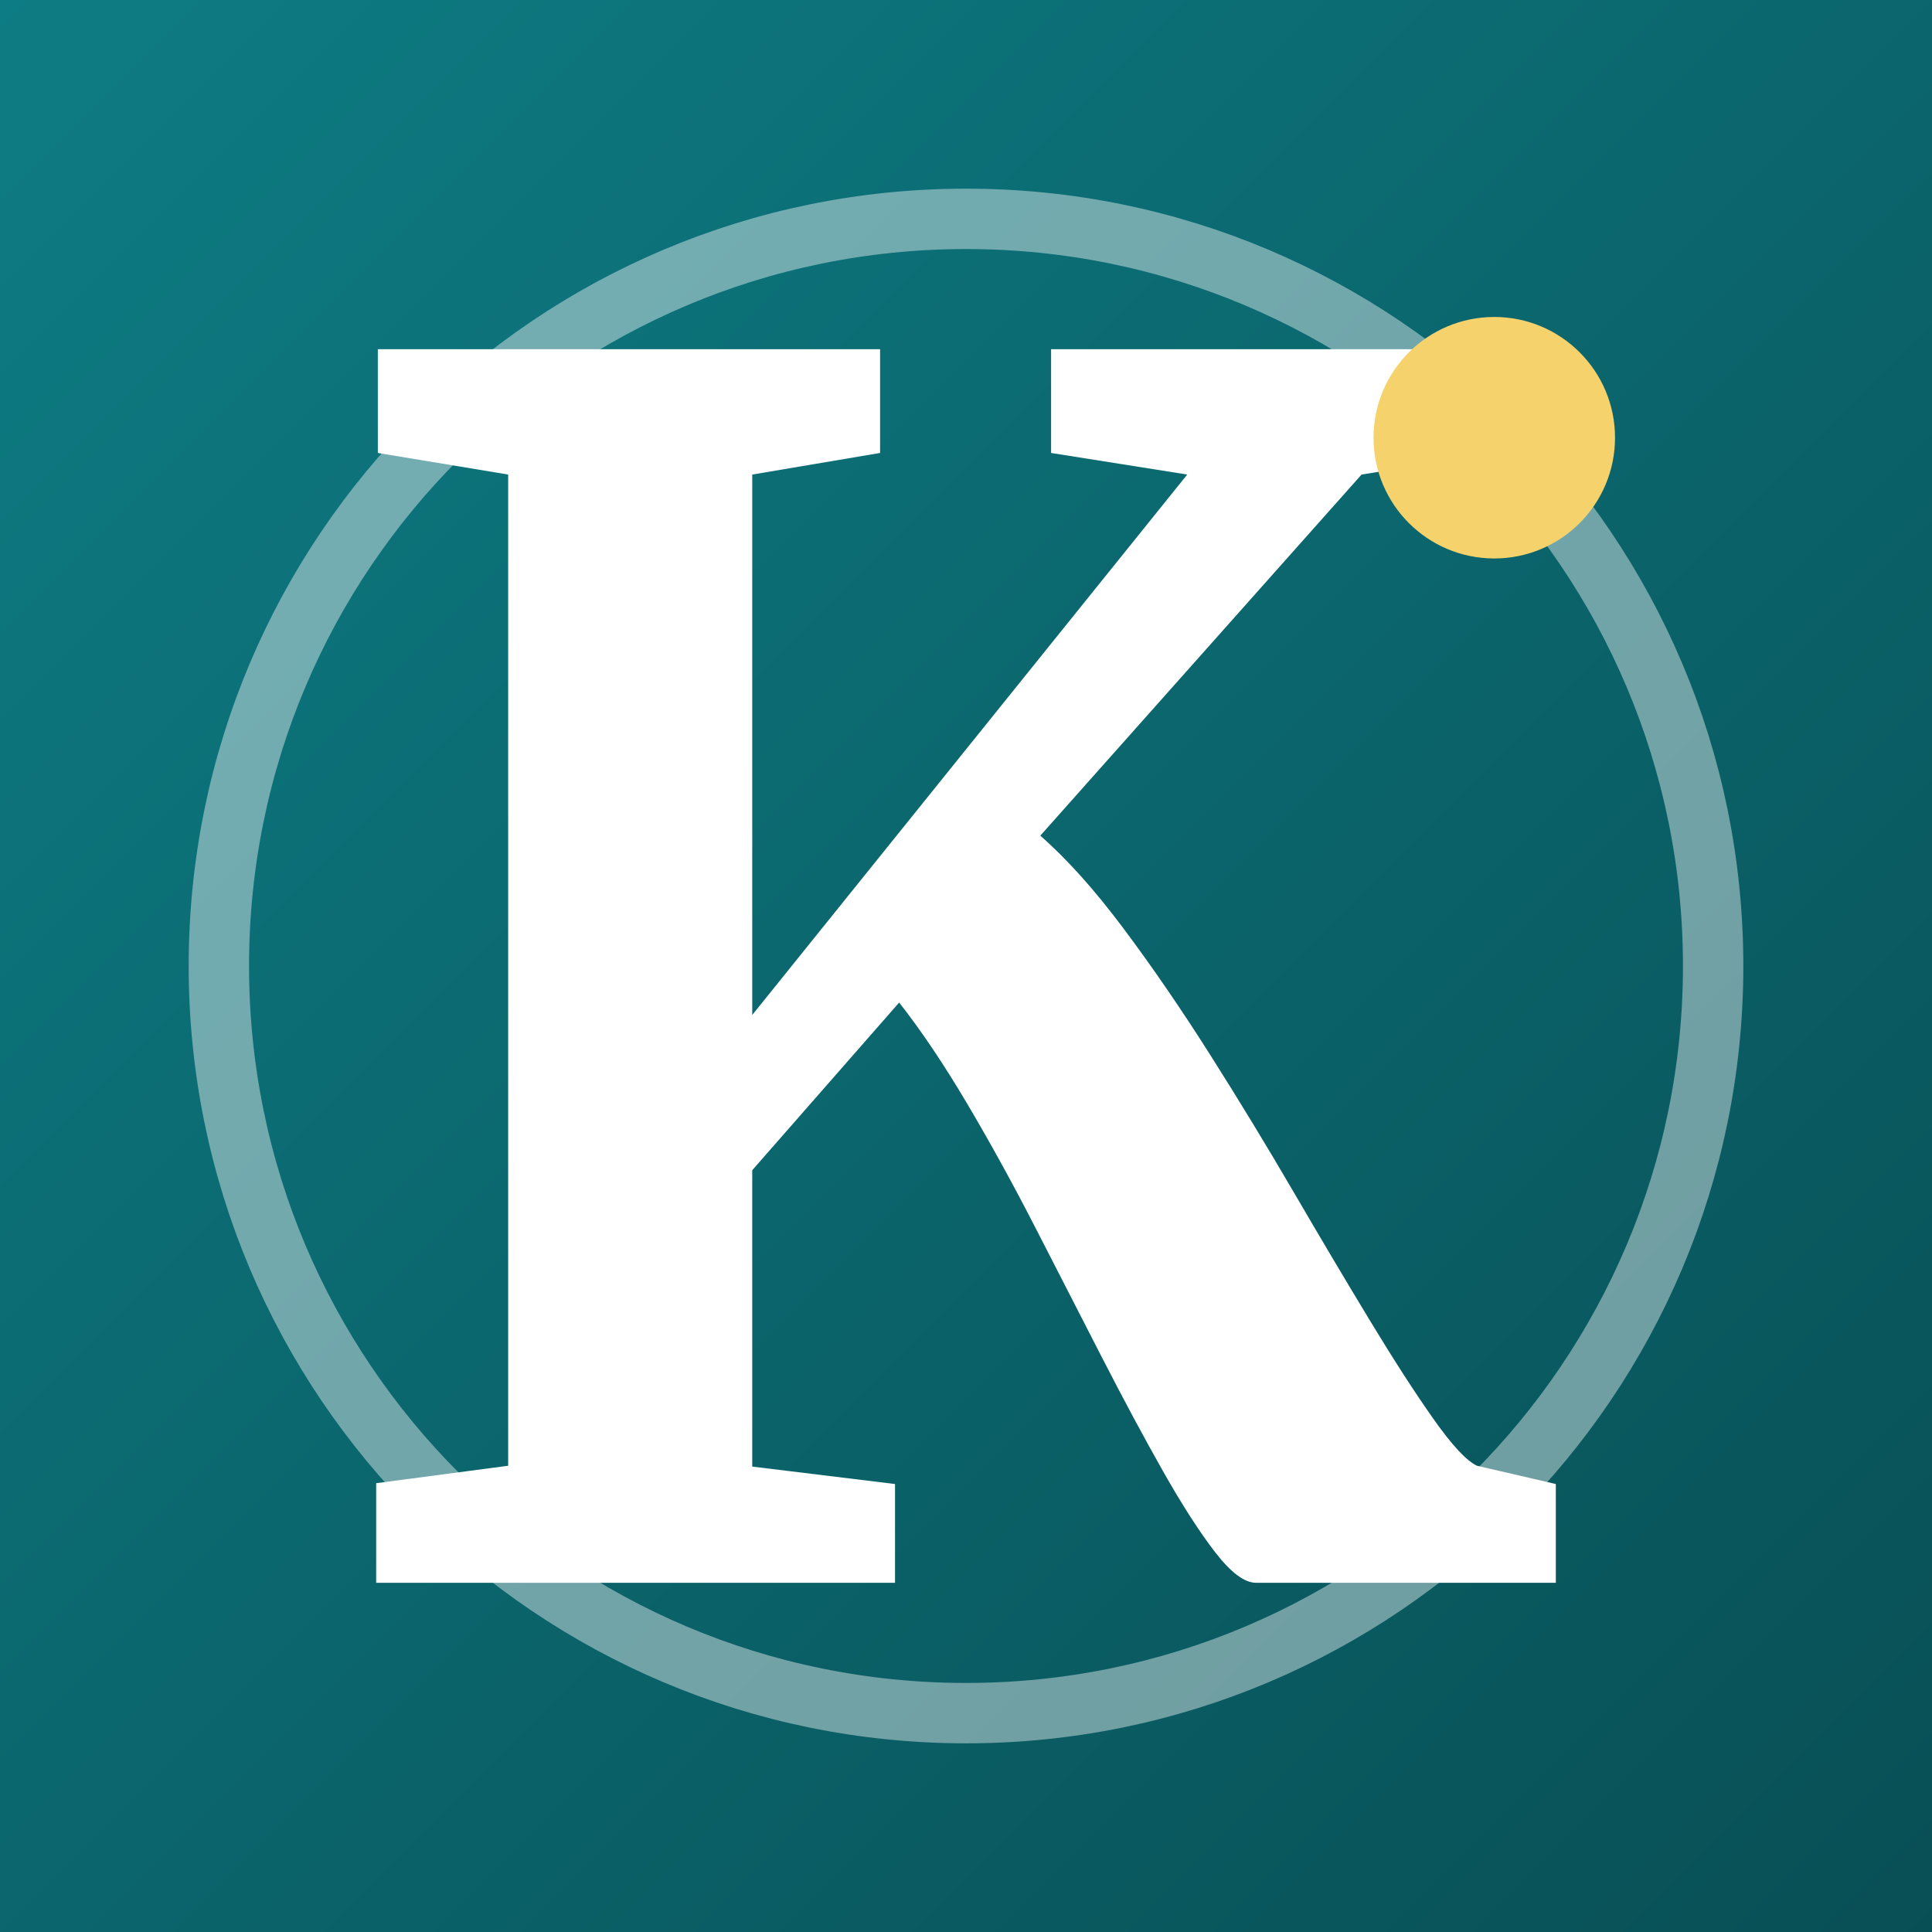
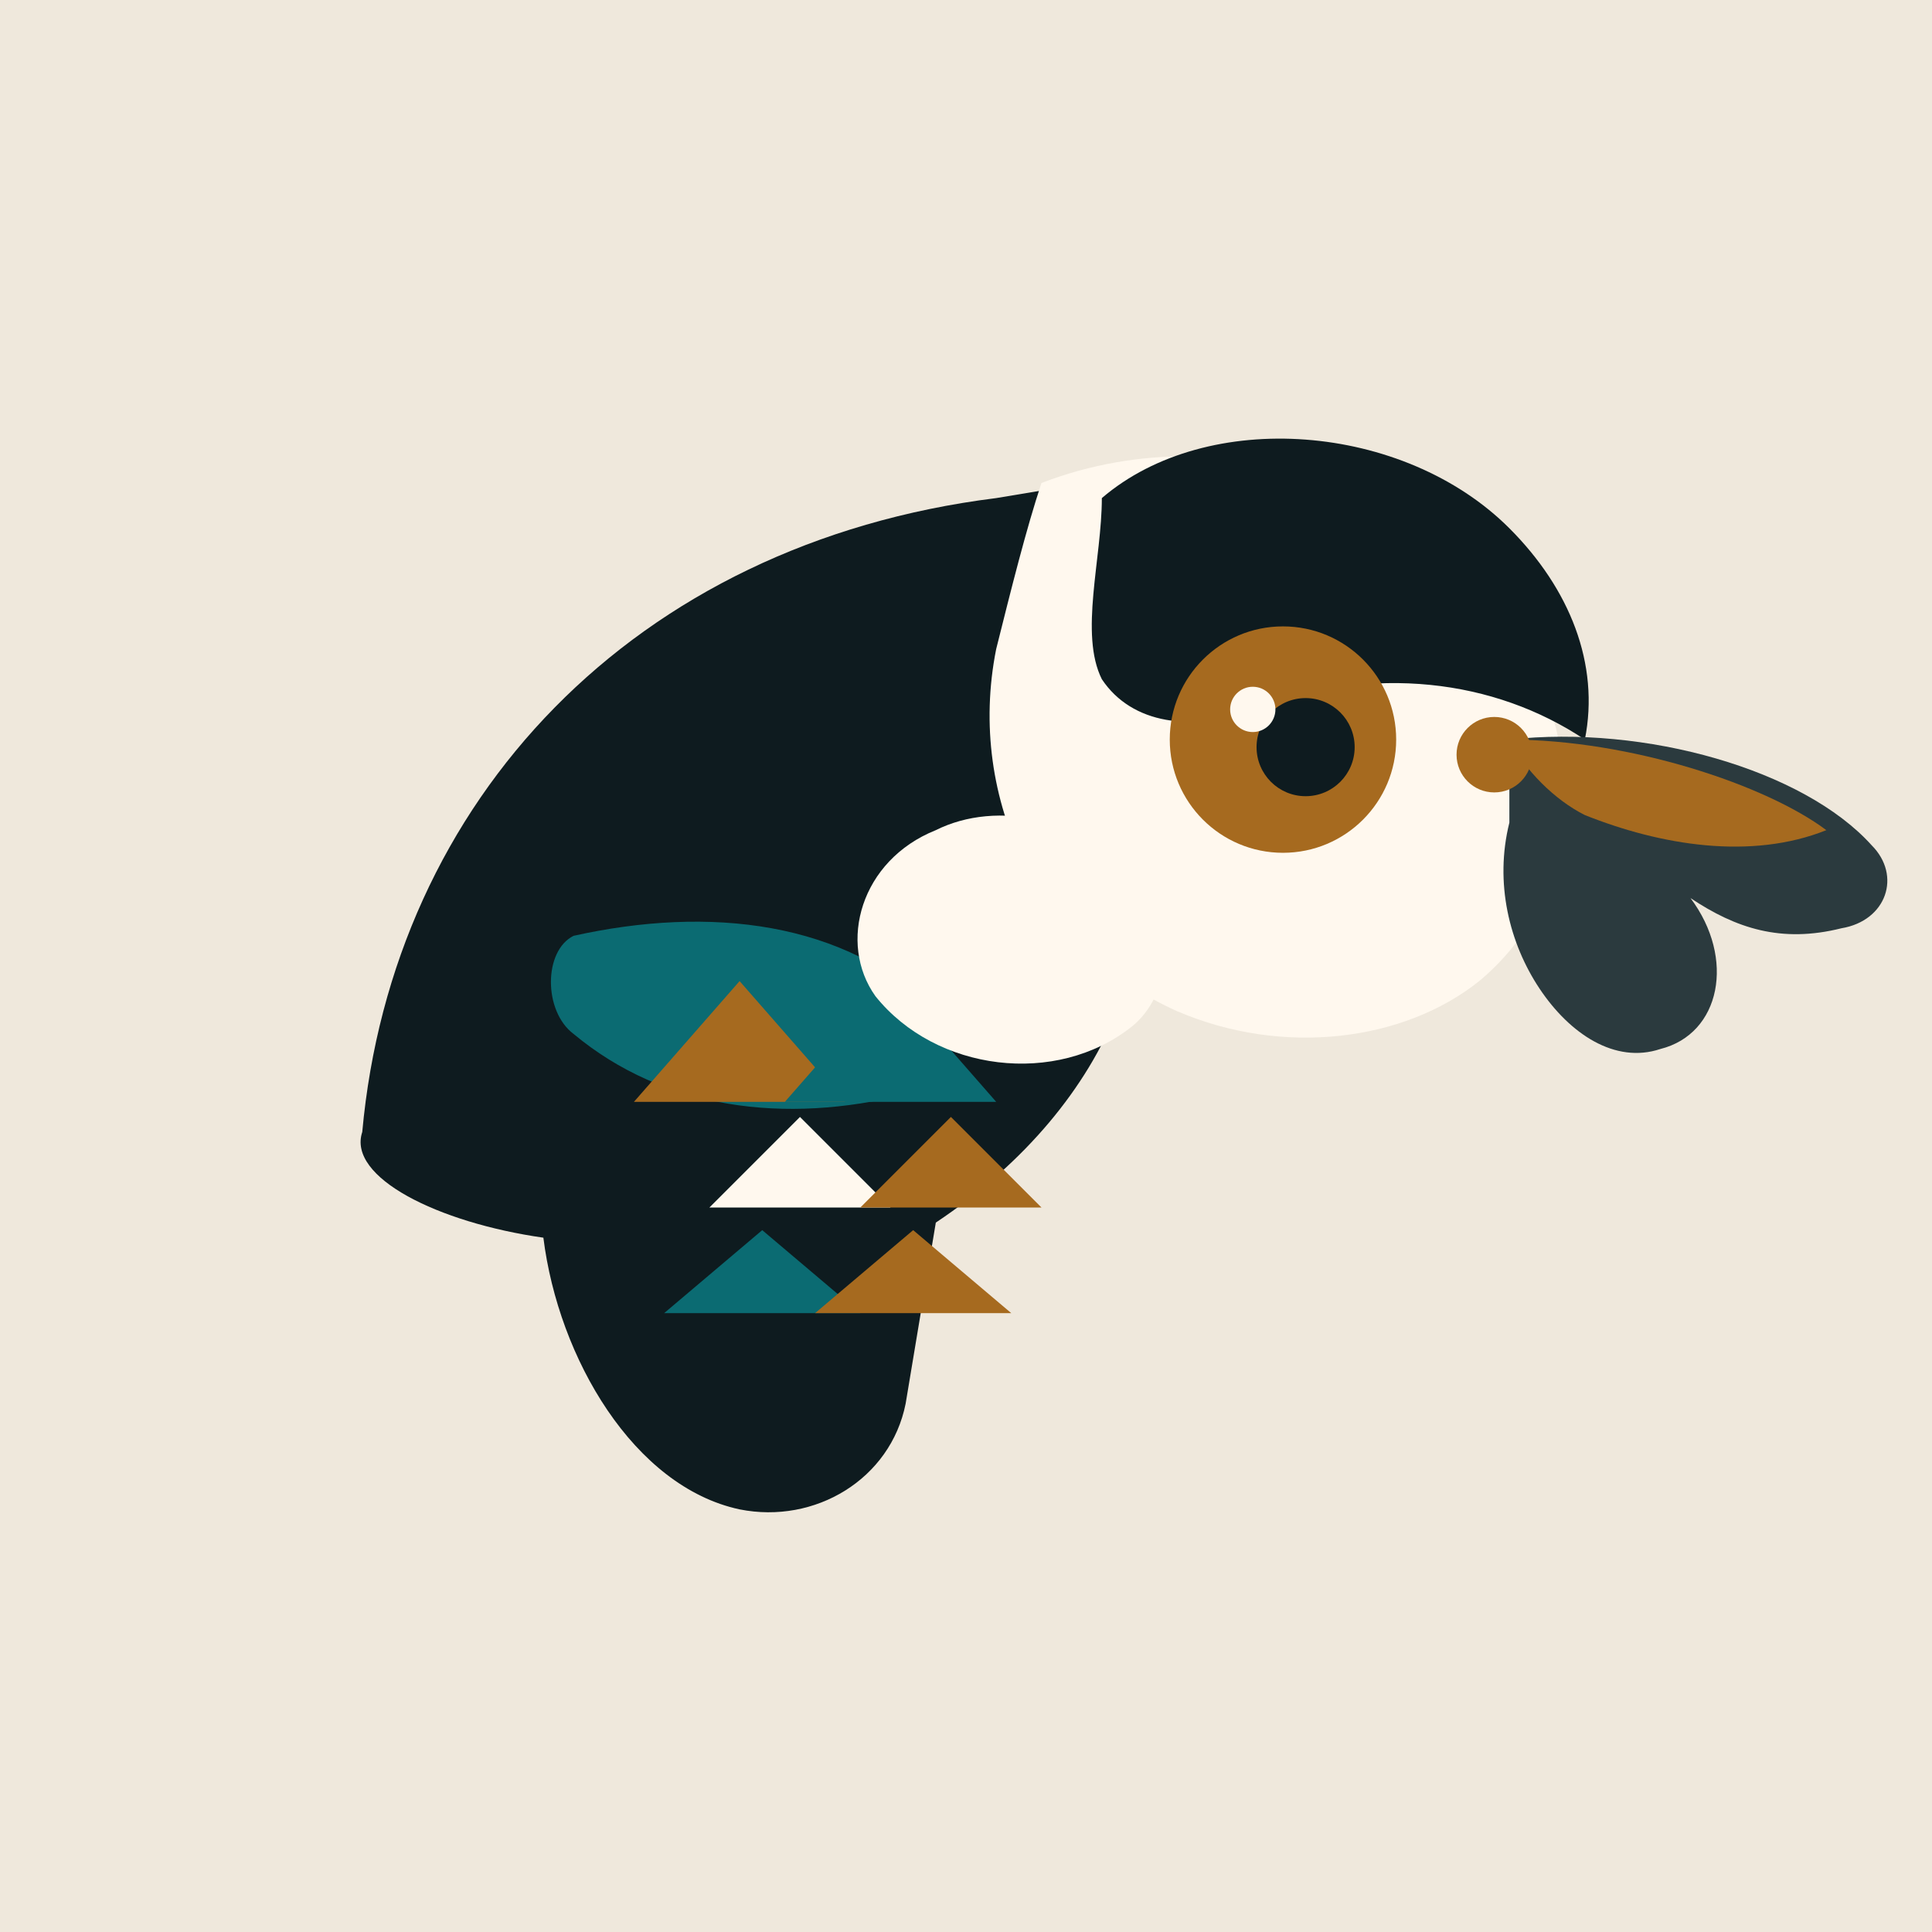
<svg xmlns="http://www.w3.org/2000/svg" viewBox="0 0 512 512">
-   <defs>
-     <linearGradient id="kilo-field" x1="0" y1="0" x2="1" y2="1">
-       <stop offset="0" stop-color="#0e7c84" />
-       <stop offset="1" stop-color="#084f55" />
-     </linearGradient>
-   </defs>
-   <rect width="512" height="512" fill="url(#kilo-field)" />
-   <g fill="none" stroke="#fff" stroke-width="16">
-     <circle cx="256" cy="256" r="198" stroke-opacity="0.42" />
+   <rect width="512" height="512" fill="#efe8dc" />
+   <g>
+     <path fill="#0e1b1f" d="M96 300c8-88 72-156 168-168l24-4c20 44 28 92 8 140-8 20-24 40-48 56l-8 48c-4 20-24 32-44 28-28-6-48-40-52-72-28-4-52-16-48-28z" />
+     <path fill="#0b6b72" d="M152 248c36-8 72-4 96 20 8 8 4 20-8 22-32 8-64 4-88-16-8-6-8-22 0-26z" />
+     <path fill="#a66a1f" d="M168 292l28-32 28 32h-56z" />
+     <path fill="#0b6b72" d="M208 292l28-32 28 32h-56z" />
+     <path fill="#fff8ee" d="M188 320l24-24 24 24h-48z" />
+     <path fill="#a66a1f" d="M228 320l24-24 24 24h-48z" />
+     <path fill="#0b6b72" d="M176 348l26-22 26 22h-52z" />
+     <path fill="#a66a1f" d="M216 348l26-22 26 22h-52z" />
+     <path fill="#fff8ee" d="M248 220c16-8 40-4 56 16 8 10 6 28-4 36-20 16-52 12-68-8-10-14-4-36 16-44z" />
+     <path fill="#fff8ee" d="M276 128c52-20 112 4 132 52 12 28 8 60-16 80-20 16-52 20-80 8-36-16-56-56-48-96 4-16 8-32 12-44z" />
+     <path fill="#0e1b1f" d="M292 132c28-24 80-20 108 8 16 16 24 36 20 56-24-16-56-20-88-8-16 6-32 4-40-8-6-12 0-32 0-48z" />
+     <path fill="#2b3a3e" d="M400 196c36-4 78 8 96 28 8 8 4 20-8 22-16 4-28 0-40-8 12 16 8 36-8 40-12 4-24-4-32-16-8-12-12-28-8-44 0-8 0-18 0-22z" />
+     <path fill="#a66a1f" d="M400 196c32 0 68 12 84 24-20 8-44 4-64-4-8-4-16-12-20-20z" />
+     <circle cx="396" cy="200" r="10" fill="#a66a1f" />
+     <circle cx="340" cy="196" r="30" fill="#a66a1f" />
+     <circle cx="346" cy="198" r="13" fill="#0e1b1f" />
+     <circle cx="332" cy="188" r="6" fill="#fff8ee" />
  </g>
-   <g fill="#fff" transform="translate(256 256) scale(0.44) translate(-394.75 371.5)">
-     <path d="M352 0L39.5 0L39.5-60L119-70.5L119-667.5L40.5-680.5L40.5-743L343-743L343-680.5L266-667.5L266-342L528-667.5L446-680.5L446-743L717-743L717-681L633-667.5L439.5-450Q463.5-429 489.5-394.25Q515.5-359.5 541.5-318.5Q567.5-277.5 592-235.5Q616.5-193.5 638-158Q659.5-122.5 676.25-98.75Q693-75 702.5-70.5L750-59.5L750 0L569.5 0Q559 0 544.75-18.5Q530.5-37 513.25-67.5Q496-98 476.5-136Q457-174 436.75-213.5Q416.5-253 395.5-288.5Q374.5-324 354.5-349.5L266-248.5L266-70L352-59.5Z" />
-   </g>
-   <circle cx="396" cy="116" r="32" fill="#f5d26b" />
</svg>
